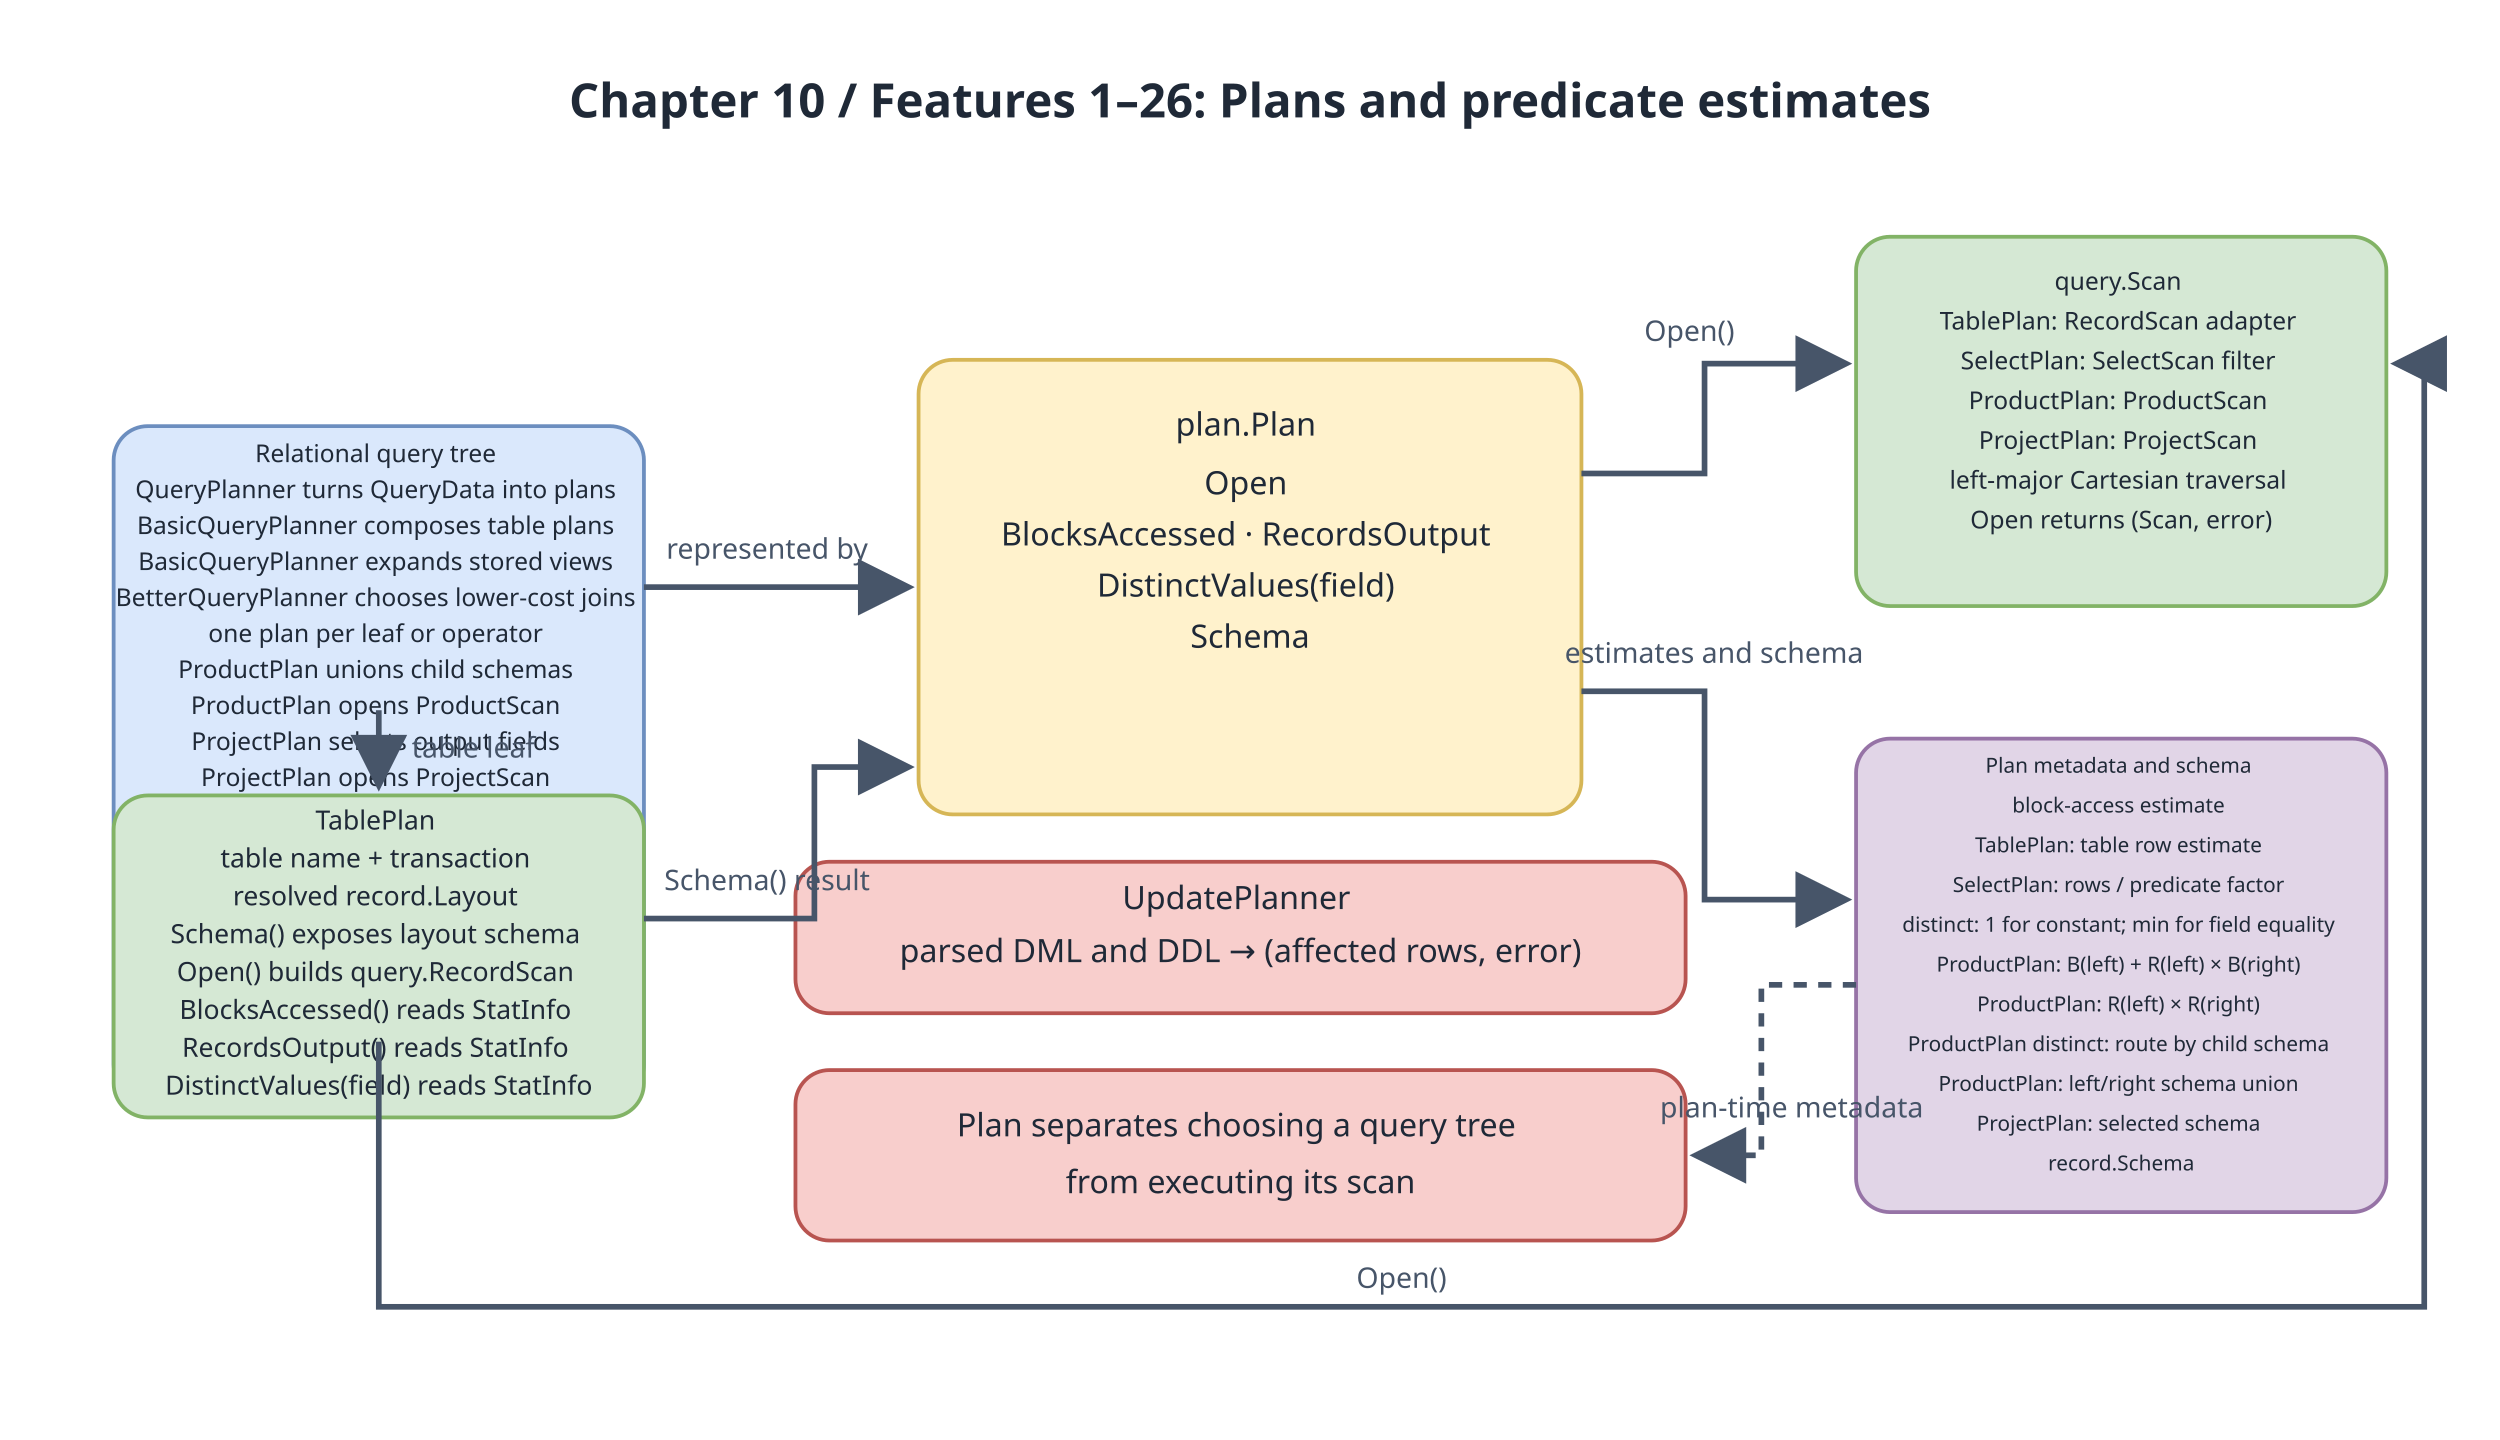
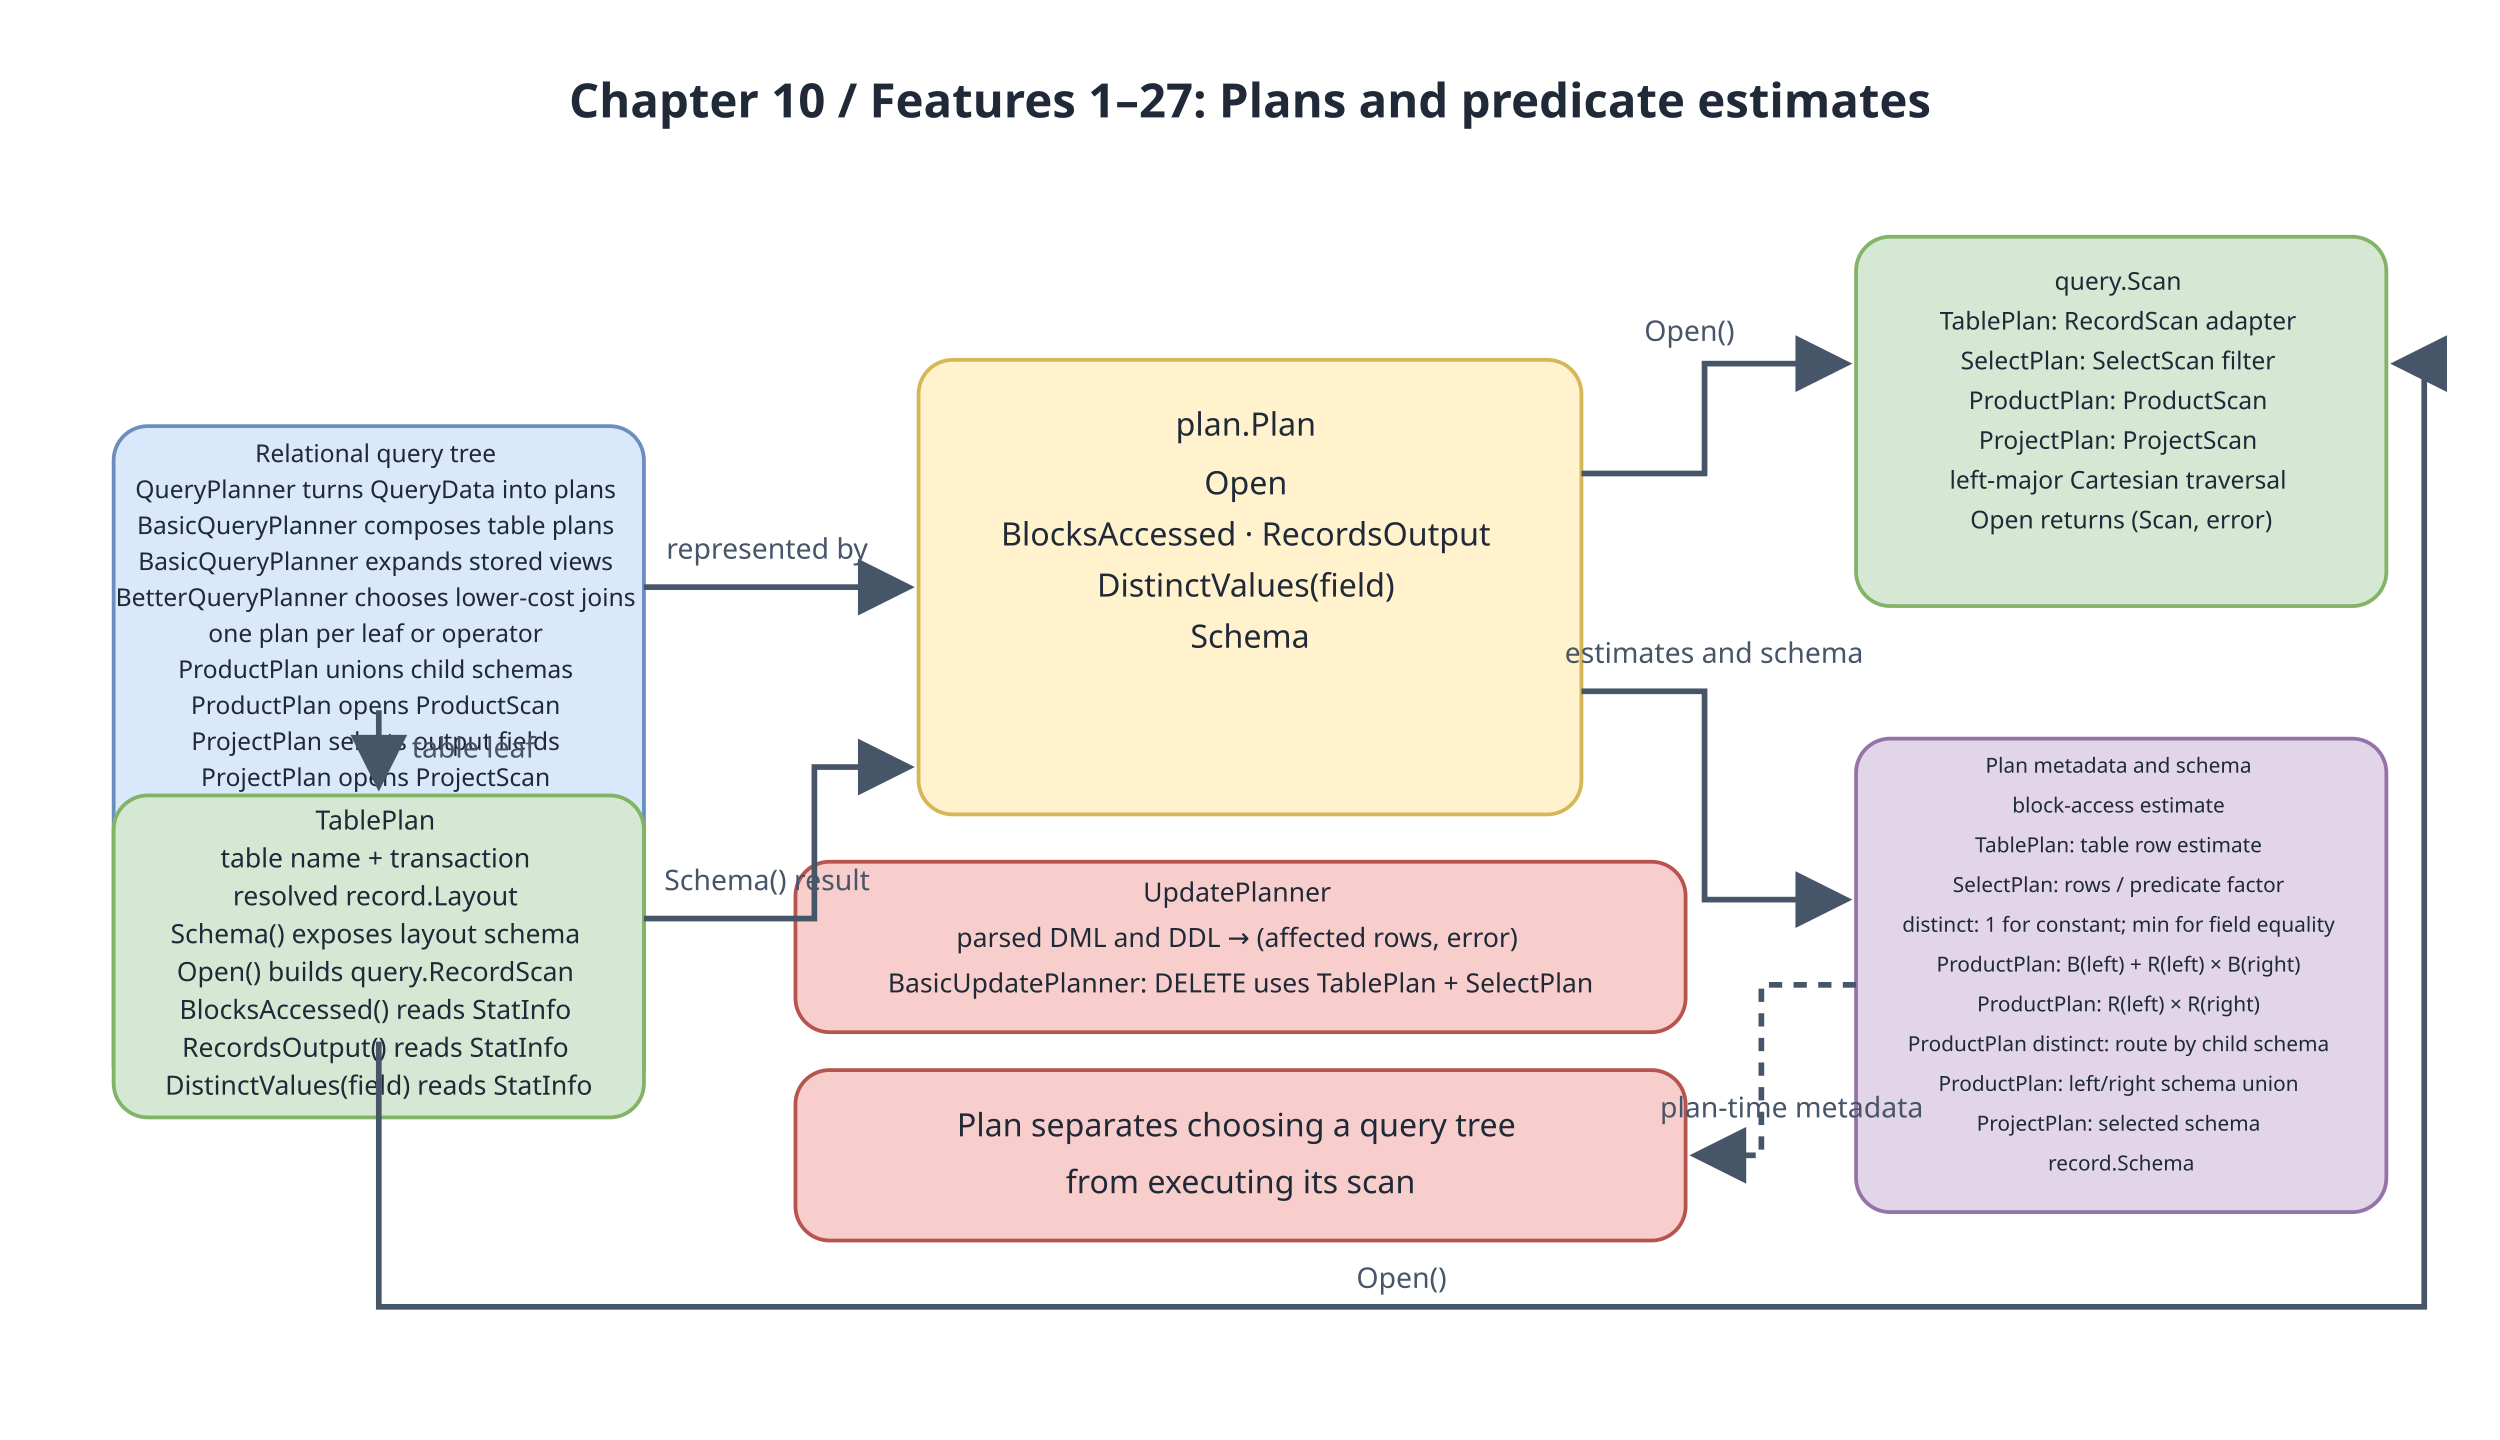
<svg xmlns="http://www.w3.org/2000/svg" width="1320" height="760" viewBox="0 0 1320 760" role="img" aria-labelledby="title description">
  <defs>
    <marker id="arrow" markerWidth="10" markerHeight="10" refX="8" refY="5" orient="auto">
      <path d="M0,0 L10,5 L0,10 z" fill="#475569" />
    </marker>
    <style>.title{font:700 25px sans-serif;fill:#1f2937}.box{stroke-width:2;rx:18;ry:18}.label{font:17px sans-serif;fill:#1f2937;text-anchor:middle}.small{font:15px sans-serif;fill:#475569;text-anchor:middle}.edge{stroke:#475569;stroke-width:3;fill:none;marker-end:url(#arrow)}</style>
  </defs>
-   <text class="title" x="660" y="62" text-anchor="middle">Chapter 10 / Features 1–26: Plans and predicate estimates</text>
+   <text class="title" x="660" y="62" text-anchor="middle">Chapter 10 / Features 1–27: Plans and predicate estimates</text>
  <rect class="box" x="60" y="225" width="280" height="355" fill="#dae8fc" stroke="#6c8ebf" />
  <text class="label" x="200" y="244" style="font-size:13px">
    <tspan x="200">Relational query tree</tspan>
    <tspan x="200" dy="19">QueryPlanner turns QueryData into plans</tspan>
    <tspan x="200" dy="19">BasicQueryPlanner composes table plans</tspan>
    <tspan x="200" dy="19">BasicQueryPlanner expands stored views</tspan>
    <tspan x="200" dy="19">BetterQueryPlanner chooses lower-cost joins</tspan>
    <tspan x="200" dy="19">one plan per leaf or operator</tspan>
    <tspan x="200" dy="19">ProductPlan unions child schemas</tspan>
    <tspan x="200" dy="19">ProductPlan opens ProductScan</tspan>
    <tspan x="200" dy="19">ProjectPlan selects output fields</tspan>
    <tspan x="200" dy="19">ProjectPlan opens ProjectScan</tspan>
    <tspan x="200" dy="19">ProjectPlan delegates block estimate</tspan>
    <tspan x="200" dy="19">ProjectPlan delegates output estimate</tspan>
    <tspan x="200" dy="19">ProjectPlan delegates distinct estimate</tspan>
    <tspan x="200" dy="19">SelectPlan applies predicate</tspan>
    <tspan x="200" dy="19">Schema() preserves child fields</tspan>
    <tspan x="200" dy="19">BlocksAccessed inherits estimate</tspan>
    <tspan x="200" dy="19">RecordsOutput divides by selectivity</tspan>
    <tspan x="200" dy="19">DistinctValues uses equalities</tspan>
  </text>
  <rect class="box" x="60" y="420" width="280" height="170" fill="#d5e8d4" stroke="#82b366" />
  <text class="label" x="200" y="438" style="font-size:14px">
    <tspan x="200">TablePlan</tspan>
    <tspan x="200" dy="20">table name + transaction</tspan>
    <tspan x="200" dy="20">resolved record.Layout</tspan>
    <tspan x="200" dy="20">Schema() exposes layout schema</tspan>
    <tspan x="200" dy="20">Open() builds query.RecordScan</tspan>
    <tspan x="200" dy="20">BlocksAccessed() reads StatInfo</tspan>
    <tspan x="200" dy="20">RecordsOutput() reads StatInfo</tspan>
    <tspan x="200" dy="20">DistinctValues(field) reads StatInfo</tspan>
  </text>
  <rect class="box" x="485" y="190" width="350" height="240" fill="#fff2cc" stroke="#d6b656" />
  <text class="label" x="660" y="230">
    <tspan x="660">plan.Plan</tspan>
    <tspan x="660" dy="31">Open</tspan>
    <tspan x="660" dy="27">BlocksAccessed · RecordsOutput</tspan>
    <tspan x="660" dy="27">DistinctValues(field)</tspan>
    <tspan x="660" dy="27">Schema</tspan>
  </text>
  <rect class="box" x="980" y="125" width="280" height="195" fill="#d5e8d4" stroke="#82b366" />
  <text class="label" x="1120" y="153" style="font-size:13px">
    <tspan x="1120">query.Scan</tspan>
    <tspan x="1120" dy="21">TablePlan: RecordScan adapter</tspan>
    <tspan x="1120" dy="21">SelectPlan: SelectScan filter</tspan>
    <tspan x="1120" dy="21">ProductPlan: ProductScan</tspan>
    <tspan x="1120" dy="21">ProjectPlan: ProjectScan</tspan>
    <tspan x="1120" dy="21">left-major Cartesian traversal</tspan>
    <tspan x="1120" dy="21">Open returns (Scan, error)</tspan>
  </text>
  <rect class="box" x="980" y="390" width="280" height="250" fill="#e1d5e7" stroke="#9673a6" />
  <text class="label" x="1120" y="408" style="font-size:11px">
    <tspan x="1120">Plan metadata and schema</tspan>
    <tspan x="1120" dy="21">block-access estimate</tspan>
    <tspan x="1120" dy="21">TablePlan: table row estimate</tspan>
    <tspan x="1120" dy="21">SelectPlan: rows / predicate factor</tspan>
    <tspan x="1120" dy="21">distinct: 1 for constant; min for field equality</tspan>
    <tspan x="1120" dy="21">ProductPlan: B(left) + R(left) × B(right)</tspan>
    <tspan x="1120" dy="21">ProductPlan: R(left) × R(right)</tspan>
    <tspan x="1120" dy="21">ProductPlan distinct: route by child schema</tspan>
    <tspan x="1120" dy="21">ProductPlan: left/right schema union</tspan>
    <tspan x="1120" dy="21">ProjectPlan: selected schema</tspan>
    <tspan x="1120" dy="21">record.Schema</tspan>
  </text>
-   <rect class="box" x="420" y="455" width="470" height="80" fill="#f8cecc" stroke="#b85450" />
-   <text class="label" x="655" y="480">
+   <rect class="box" x="420" y="455" width="470" height="90" fill="#f8cecc" stroke="#b85450" />
+   <text class="label" x="655" y="476" style="font-size:14px">
    <tspan x="655">UpdatePlanner</tspan>
-     <tspan x="655" dy="28">parsed DML and DDL → (affected rows, error)</tspan>
+     <tspan x="655" dy="24">parsed DML and DDL → (affected rows, error)</tspan>
+     <tspan x="655" dy="24">BasicUpdatePlanner: DELETE uses TablePlan + SelectPlan</tspan>
  </text>
  <rect class="box" x="420" y="565" width="470" height="90" fill="#f8cecc" stroke="#b85450" />
  <text class="label" x="655" y="600">
    <tspan x="655">Plan separates choosing a query tree</tspan>
    <tspan x="655" dy="30">from executing its scan</tspan>
  </text>
  <path class="edge" d="M340 310 H477" />
  <text class="small" x="405" y="295">represented by</text>
  <path class="edge" d="M200 375 V412" />
  <text class="small" x="250" y="400">table leaf</text>
  <path class="edge" d="M340 485 H430 V405 H477" />
  <text class="small" x="405" y="470">Schema() result</text>
  <path class="edge" d="M200 550 V690 H1280 V192 H1268" />
  <text class="small" x="740" y="680">Open()</text>
  <path class="edge" d="M835 250 H900 V192 H972" />
  <text class="small" x="892" y="180">Open()</text>
  <path class="edge" d="M835 365 H900 V475 H972" />
  <text class="small" x="905" y="350">estimates and schema</text>
  <path class="edge" d="M980 520 H930 V610 H898" stroke-dasharray="7 6" />
  <text class="small" x="946" y="590">plan-time metadata</text>
</svg>
